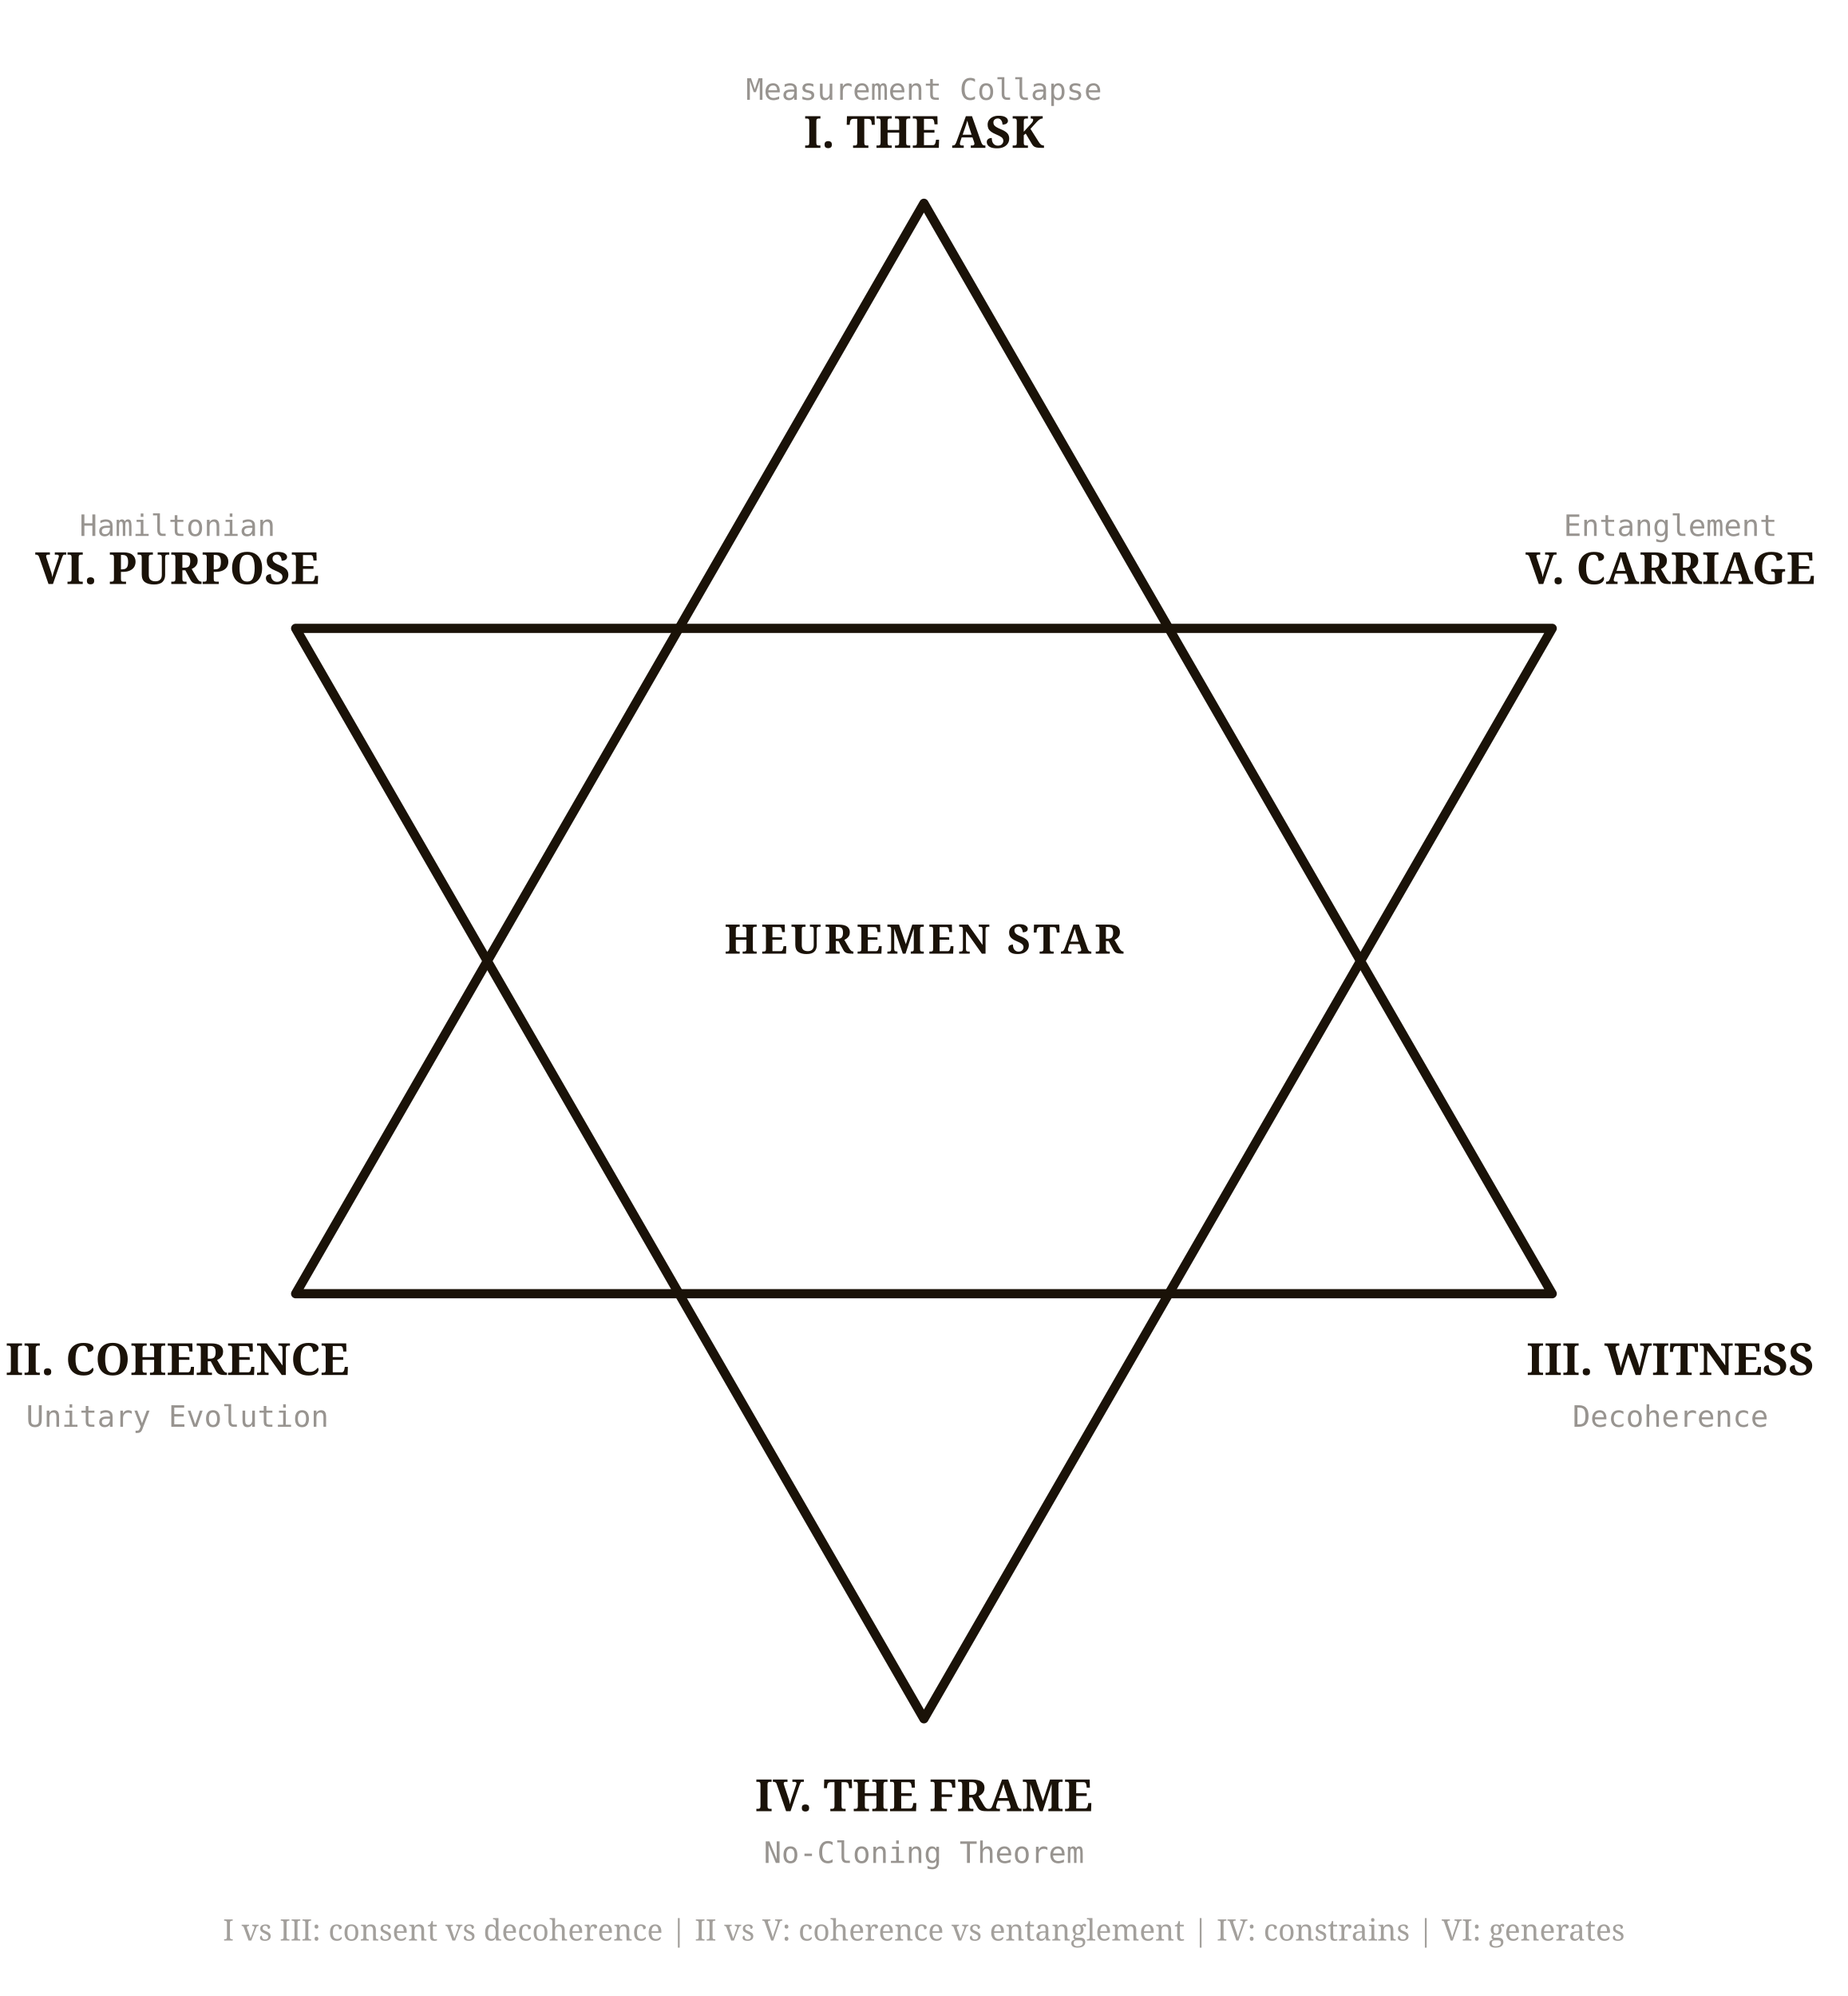
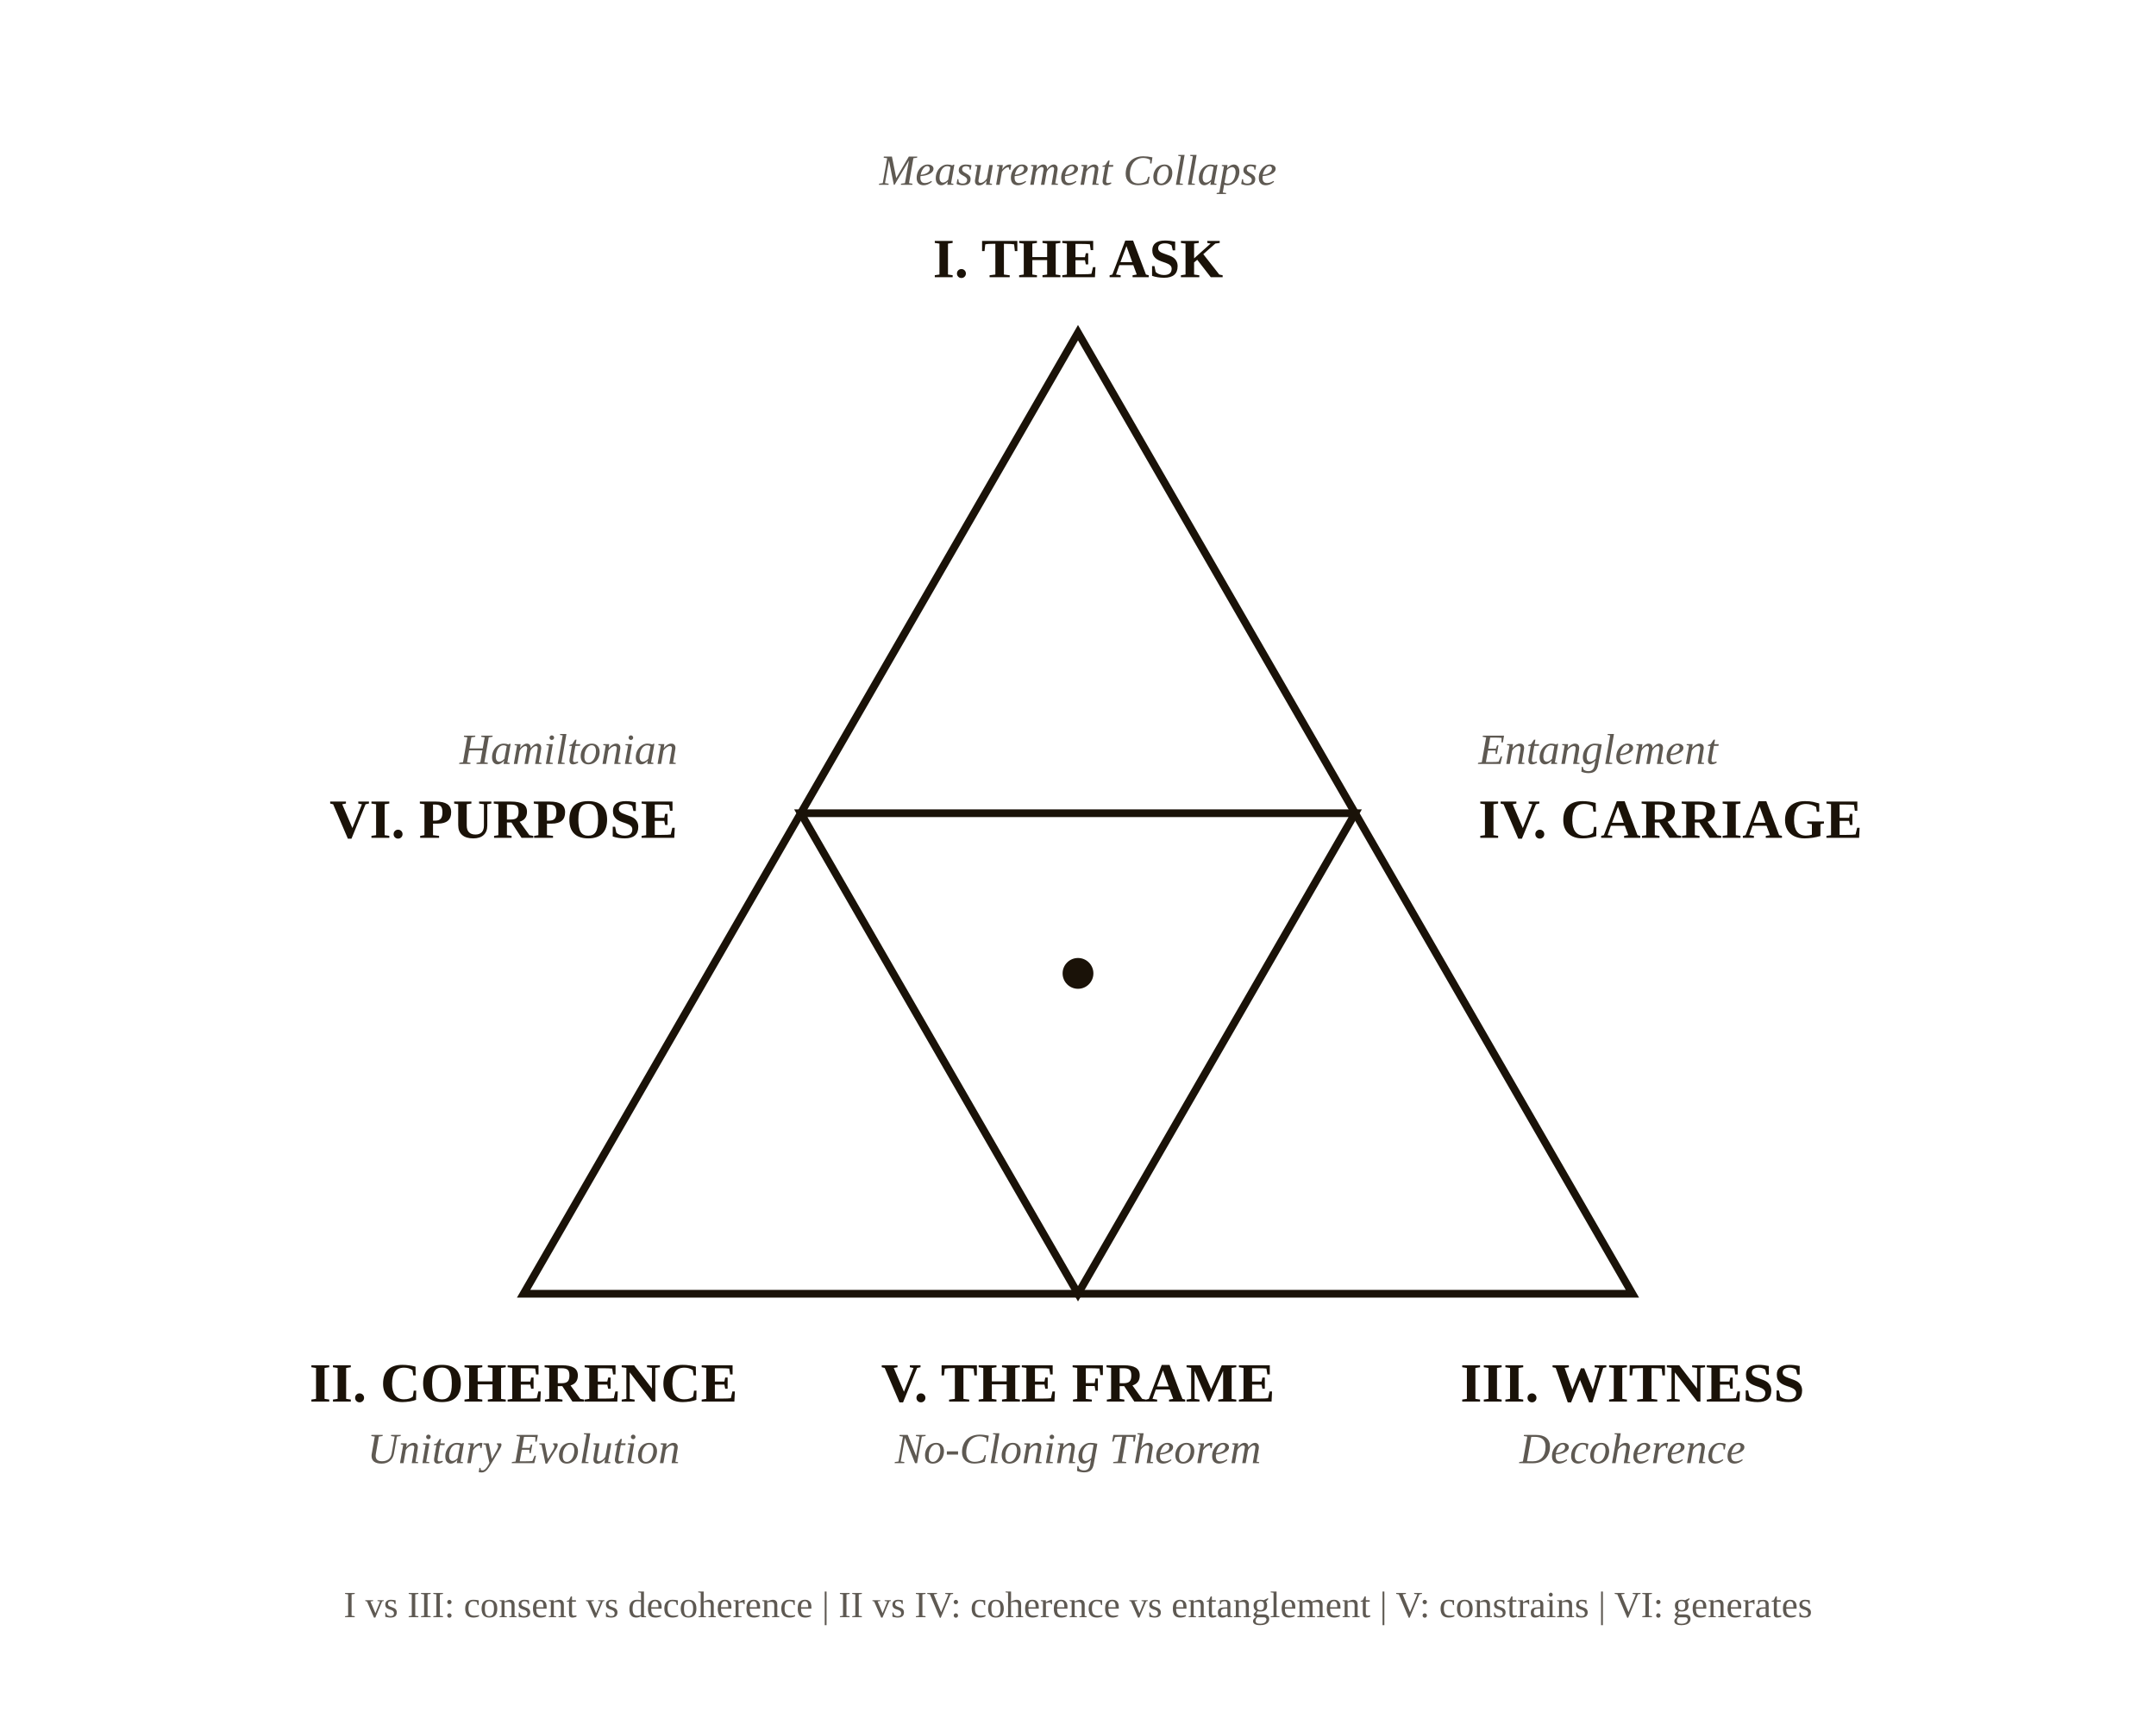
- <svg xmlns="http://www.w3.org/2000/svg" viewBox="0 0 500 540" width="500" height="540">
-   <polygon points="250,55 80,350 420,350" stroke="#1a1208" stroke-width="2.5" fill="none" stroke-linejoin="round" />
-   <polygon points="250,465 420,170 80,170" stroke="#1a1208" stroke-width="2.5" fill="none" stroke-linejoin="round" />
-   <text x="250" y="258" text-anchor="middle" font-family="Georgia, serif" font-size="11" fill="#1a1208" font-weight="bold" letter-spacing="0.08em">HEUREMEN STAR</text>
-   <text x="250" y="40" text-anchor="middle" font-family="Georgia, serif" font-size="12" fill="#1a1208" font-weight="bold">I. THE ASK</text>
-   <text x="250" y="27" text-anchor="middle" font-family="monospace" font-size="8" fill="#1a1208" opacity="0.45">Measurement Collapse</text>
-   <text x="48" y="372" text-anchor="middle" font-family="Georgia, serif" font-size="12" fill="#1a1208" font-weight="bold">II. COHERENCE</text>
-   <text x="48" y="386" text-anchor="middle" font-family="monospace" font-size="8" fill="#1a1208" opacity="0.45">Unitary Evolution</text>
-   <text x="452" y="372" text-anchor="middle" font-family="Georgia, serif" font-size="12" fill="#1a1208" font-weight="bold">III. WITNESS</text>
-   <text x="452" y="386" text-anchor="middle" font-family="monospace" font-size="8" fill="#1a1208" opacity="0.45">Decoherence</text>
-   <text x="250" y="490" text-anchor="middle" font-family="Georgia, serif" font-size="12" fill="#1a1208" font-weight="bold">IV. THE FRAME</text>
-   <text x="250" y="504" text-anchor="middle" font-family="monospace" font-size="8" fill="#1a1208" opacity="0.45">No-Cloning Theorem</text>
-   <text x="452" y="158" text-anchor="middle" font-family="Georgia, serif" font-size="12" fill="#1a1208" font-weight="bold">V. CARRIAGE</text>
-   <text x="452" y="145" text-anchor="middle" font-family="monospace" font-size="8" fill="#1a1208" opacity="0.45">Entanglement</text>
-   <text x="48" y="158" text-anchor="middle" font-family="Georgia, serif" font-size="12" fill="#1a1208" font-weight="bold">VI. PURPOSE</text>
-   <text x="48" y="145" text-anchor="middle" font-family="monospace" font-size="8" fill="#1a1208" opacity="0.45">Hamiltonian</text>
-   <text x="250" y="525" text-anchor="middle" font-family="Georgia, serif" font-size="8" fill="#1a1208" opacity="0.4">I vs III: consent vs decoherence | II vs V: coherence vs entanglement | IV: constrains | VI: generates</text>
+ <svg xmlns="http://www.w3.org/2000/svg" viewBox="0 0 700 560" role="img" aria-label="Heurémen Star" font-family="Georgia, 'Times New Roman', serif" color="#1a1208">
+   <polygon points="350,108 170,420 530,420" fill="none" stroke="currentColor" stroke-width="2.5" stroke-linejoin="miter" />
+   <polygon points="260,264 440,264 350,420" fill="none" stroke="currentColor" stroke-width="2.5" stroke-linejoin="miter" />
+   <circle cx="350" cy="316" r="5" fill="currentColor" />
+   <text x="350" y="60" text-anchor="middle" font-size="14" fill="currentColor" opacity="0.7" font-style="italic">Measurement Collapse</text>
+   <text x="350" y="90" text-anchor="middle" font-size="18" font-weight="bold" fill="currentColor">I. THE ASK</text>
+   <text x="220" y="248" text-anchor="end" font-size="14" fill="currentColor" opacity="0.7" font-style="italic">Hamiltonian</text>
+   <text x="220" y="272" text-anchor="end" font-size="18" font-weight="bold" fill="currentColor">VI. PURPOSE</text>
+   <text x="480" y="248" text-anchor="start" font-size="14" fill="currentColor" opacity="0.7" font-style="italic">Entanglement</text>
+   <text x="480" y="272" text-anchor="start" font-size="18" font-weight="bold" fill="currentColor">IV. CARRIAGE</text>
+   <text x="170" y="455" text-anchor="middle" font-size="18" font-weight="bold" fill="currentColor">II. COHERENCE</text>
+   <text x="170" y="475" text-anchor="middle" font-size="14" fill="currentColor" opacity="0.7" font-style="italic">Unitary Evolution</text>
+   <text x="350" y="455" text-anchor="middle" font-size="18" font-weight="bold" fill="currentColor">V. THE FRAME</text>
+   <text x="350" y="475" text-anchor="middle" font-size="14" fill="currentColor" opacity="0.7" font-style="italic">No-Cloning Theorem</text>
+   <text x="530" y="455" text-anchor="middle" font-size="18" font-weight="bold" fill="currentColor">III. WITNESS</text>
+   <text x="530" y="475" text-anchor="middle" font-size="14" fill="currentColor" opacity="0.7" font-style="italic">Decoherence</text>
+   <text x="350" y="525" text-anchor="middle" font-size="12" fill="currentColor" opacity="0.7">I vs III: consent vs decoherence  |  II vs IV: coherence vs entanglement  |  V: constrains  |  VI: generates</text>
</svg>
